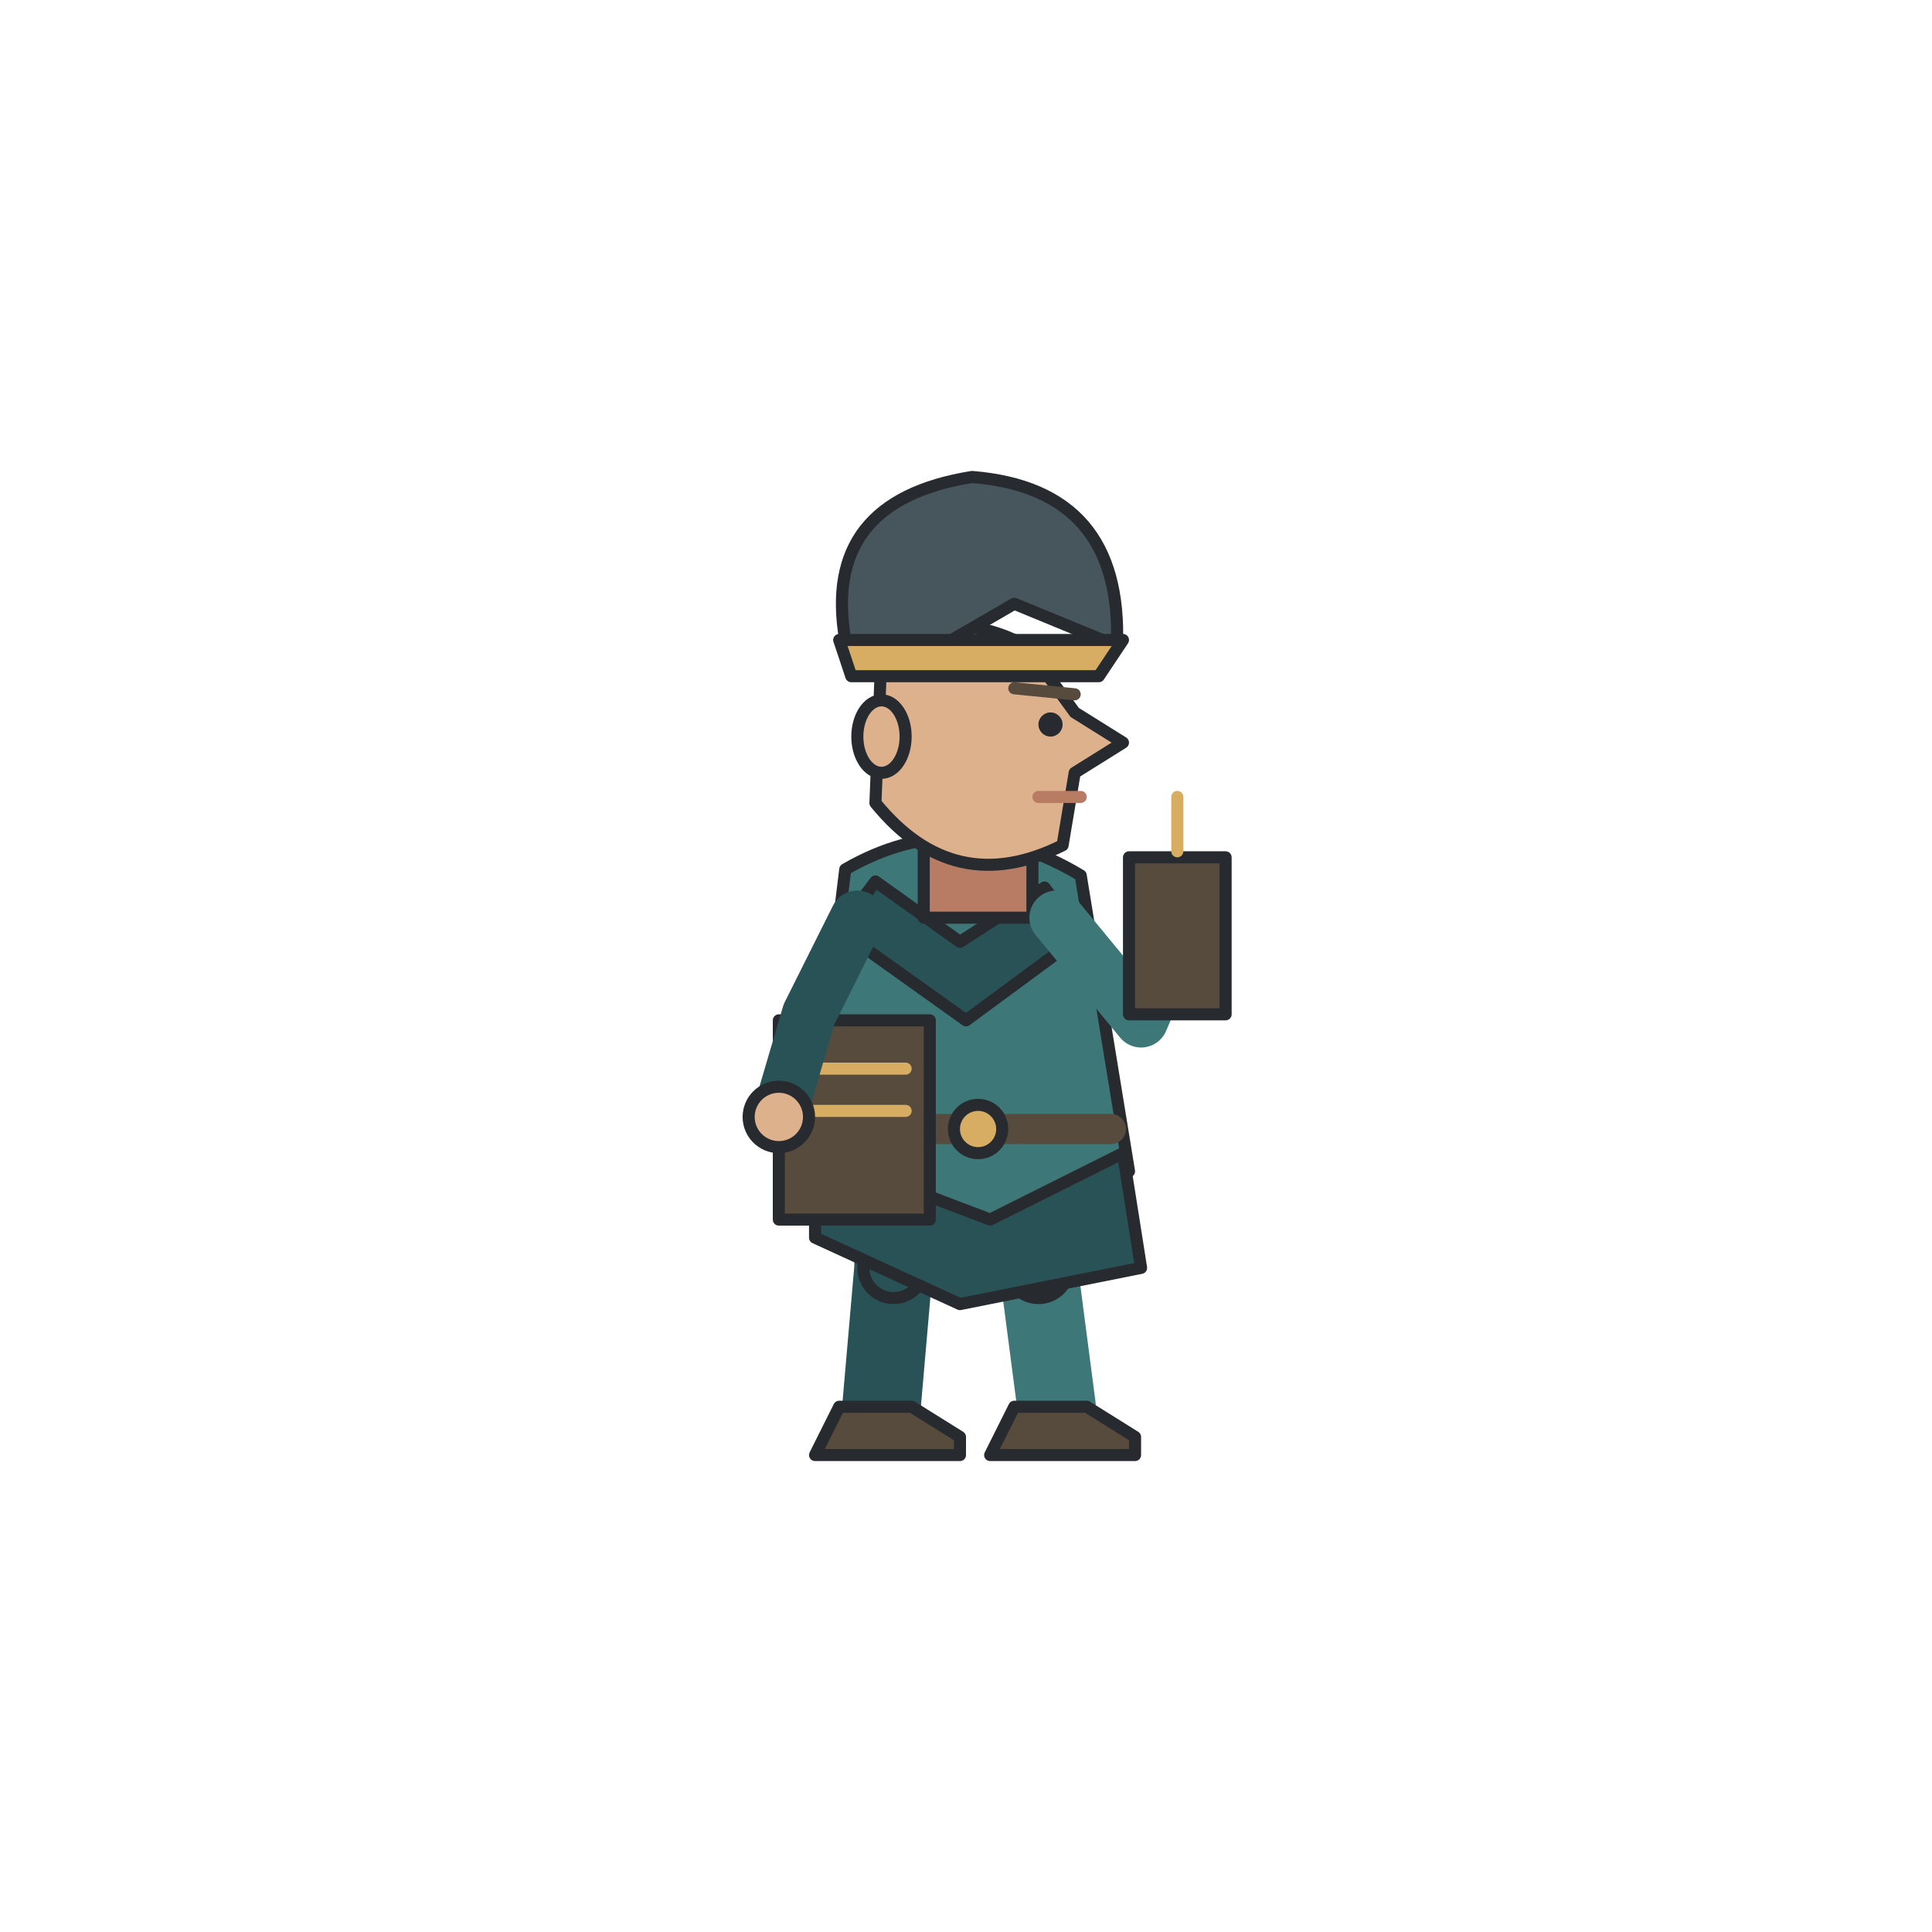
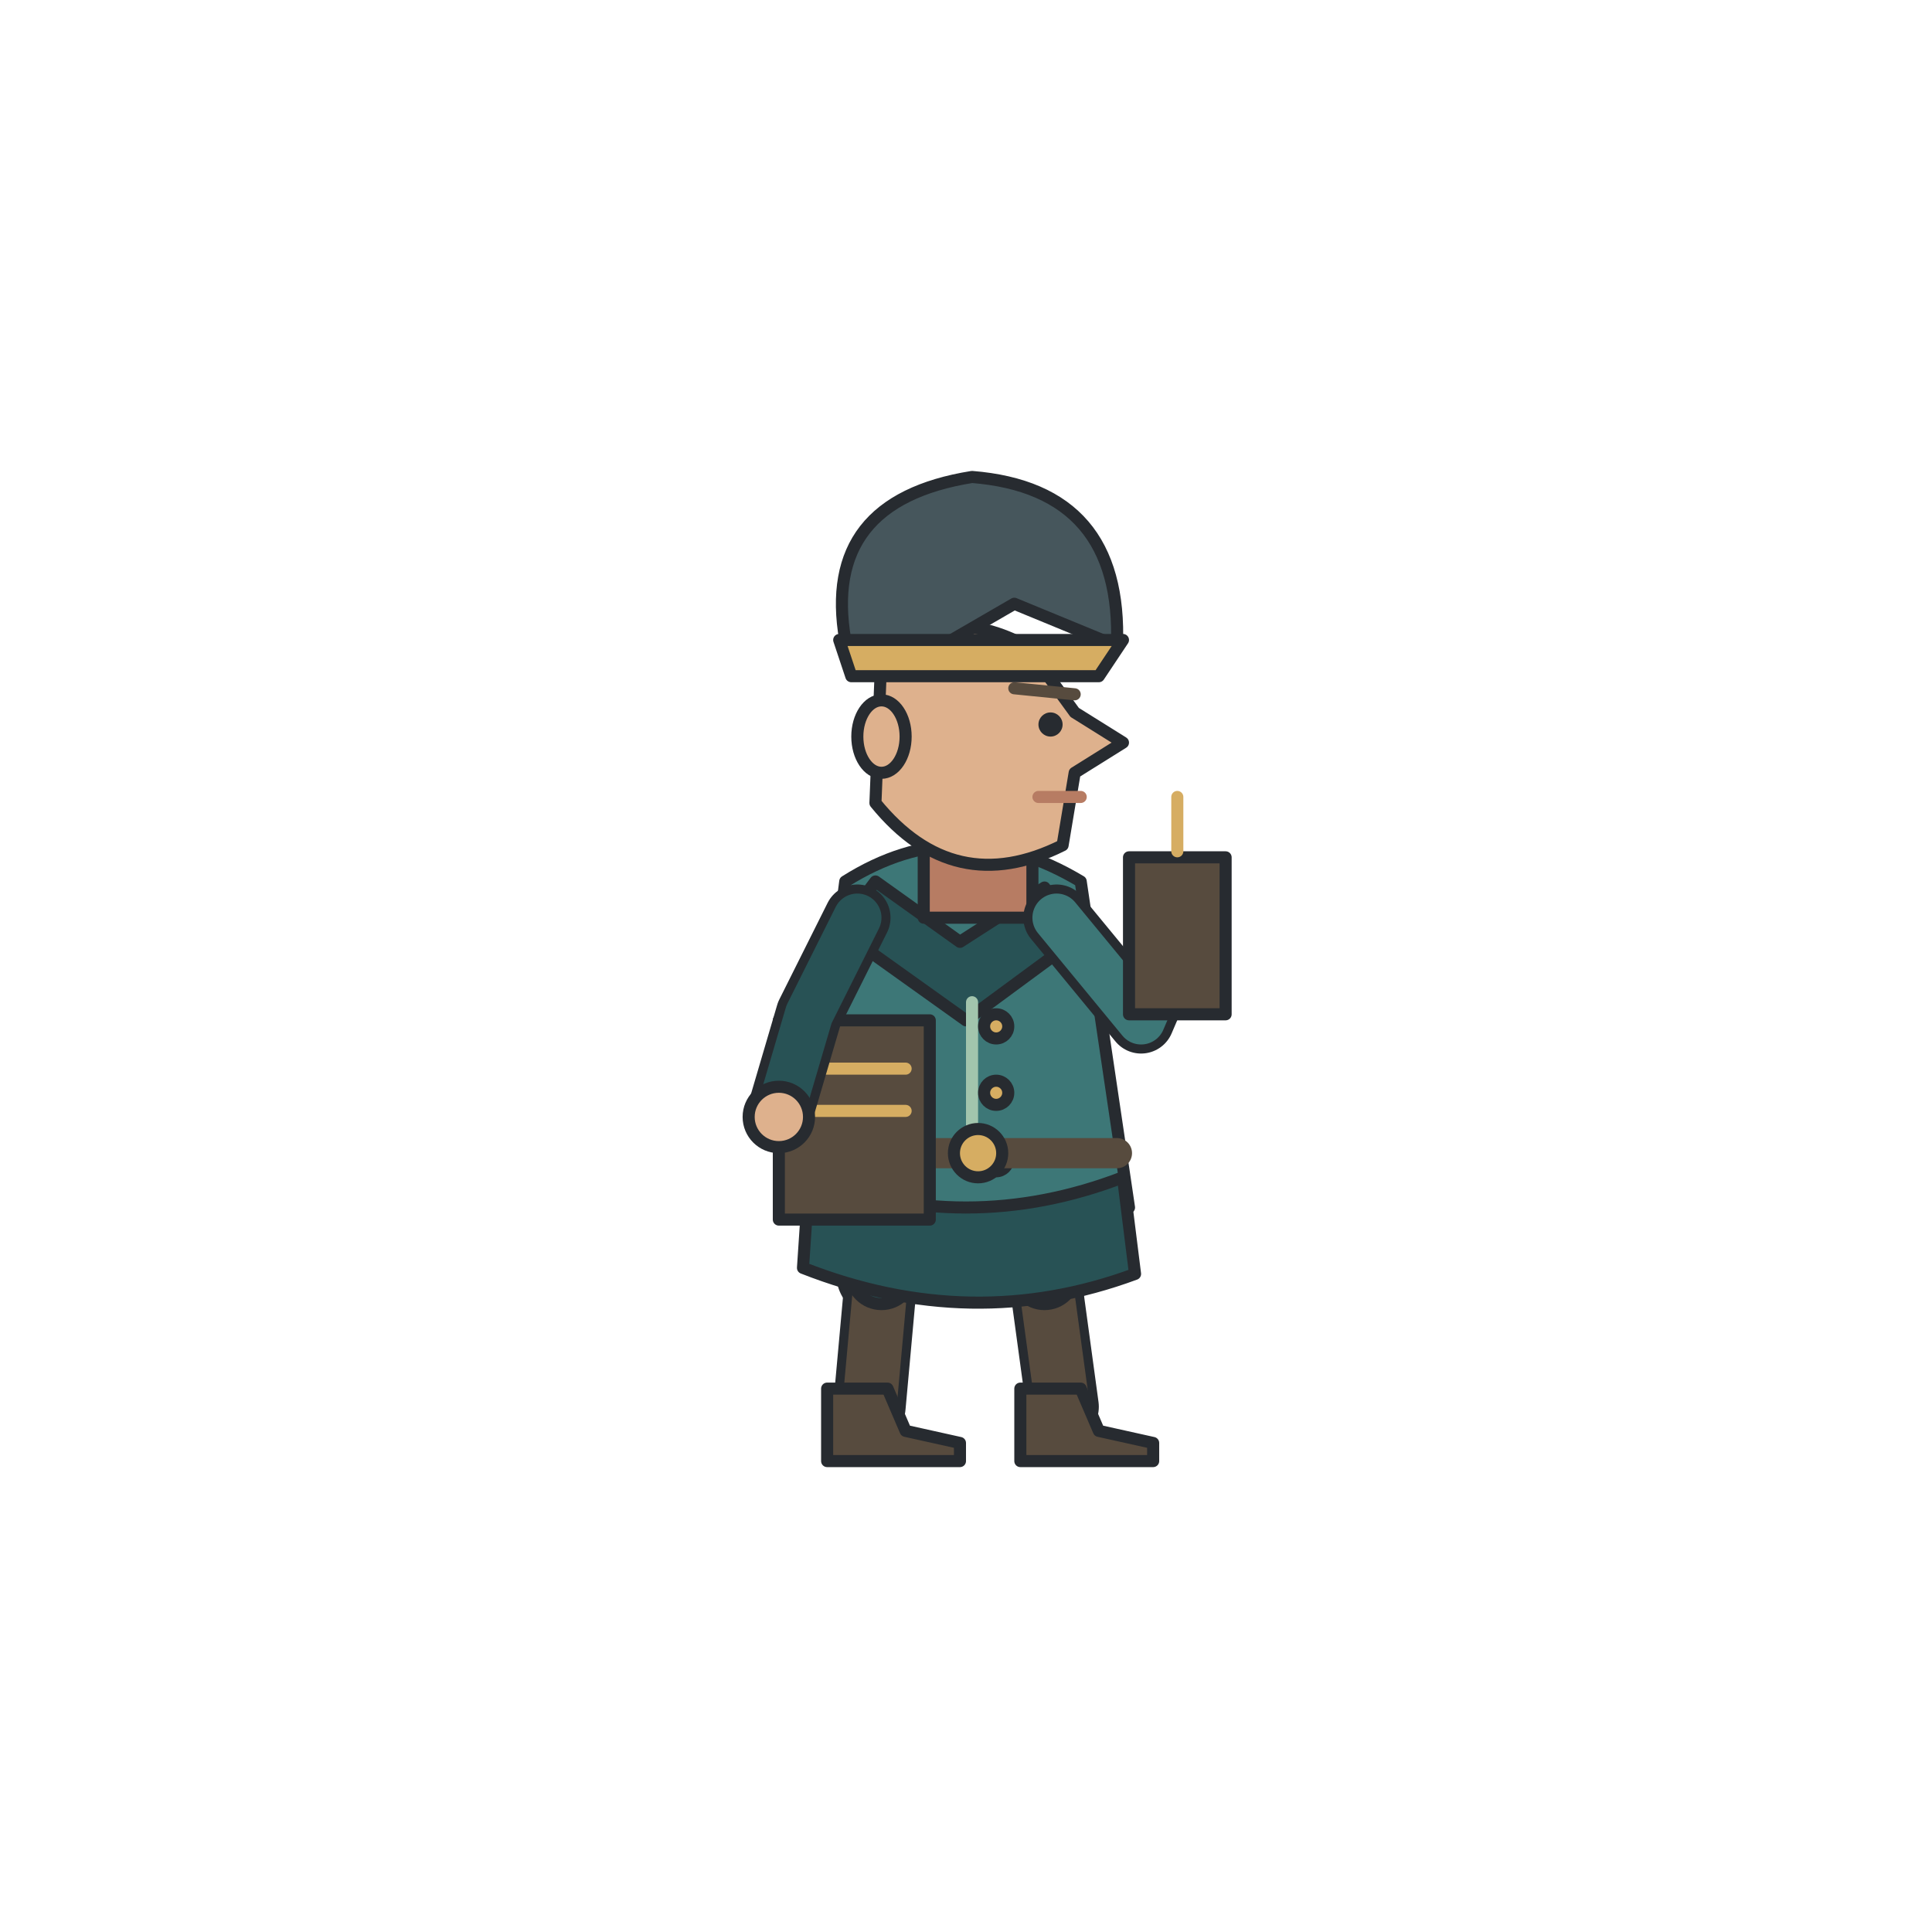
<svg xmlns="http://www.w3.org/2000/svg" width="192" height="192" viewBox="-64 0 320 192">
-   <g transform="scale(1)">
-     <path d="M84 123L84 146 82 169" fill="none" stroke="#285255" stroke-width="13" stroke-linejoin="round" stroke-linecap="round" />
-     <circle cx="84" cy="146" r="5" fill="#285255" stroke="#272b30" stroke-width="2" />
-     <path d="M75 169h12l8 5v3h-24z" fill="#574b3e" stroke="#272b30" stroke-width="2" stroke-linejoin="round" stroke-linecap="round" />
-     <path d="M108 123L108 146 111 169" fill="none" stroke="#3d7777" stroke-width="13" stroke-linejoin="round" stroke-linecap="round" />
-     <circle cx="108" cy="146" r="5" fill="#3d7777" stroke="#272b30" stroke-width="2" />
-     <path d="M104 169h12l8 5v3h-24z" fill="#574b3e" stroke="#272b30" stroke-width="2" stroke-linejoin="round" stroke-linecap="round" />
+   <path d="M87 124L82 147" fill="none" stroke="#272b30" stroke-width="15" stroke-linejoin="round" stroke-linecap="round" />
+   <path d="M87 124L82 147" fill="none" stroke="#285255" stroke-width="12" stroke-linejoin="round" stroke-linecap="round" />
+   <path d="M82 147L80 169" fill="none" stroke="#272b30" stroke-width="12" stroke-linejoin="round" stroke-linecap="round" />
+   <path d="M82 147L80 169" fill="none" stroke="#574b3e" stroke-width="9" stroke-linejoin="round" stroke-linecap="round" />
+   <circle cx="82" cy="147" r="5" fill="#285255" stroke="#272b30" stroke-width="2" />
+   <g transform="translate(80 176) rotate(0 0 0)">
+     <path d="M-7-10h10l3 7 9 2v3H-7z" fill="#574b3e" stroke="#272b30" stroke-width="2" stroke-linejoin="round" stroke-linecap="round" />
+   </g>
+   <path d="M104 124L109 147" fill="none" stroke="#272b30" stroke-width="15" stroke-linejoin="round" stroke-linecap="round" />
+   <path d="M104 124L109 147" fill="none" stroke="#3d7777" stroke-width="12" stroke-linejoin="round" stroke-linecap="round" />
+   <path d="M109 147L112 169" fill="none" stroke="#272b30" stroke-width="12" stroke-linejoin="round" stroke-linecap="round" />
+   <path d="M109 147L112 169" fill="none" stroke="#574b3e" stroke-width="9" stroke-linejoin="round" stroke-linecap="round" />
+   <circle cx="109" cy="147" r="5" fill="#3d7777" stroke="#272b30" stroke-width="2" />
+   <g transform="translate(112 176) rotate(0 0 0)">
+     <path d="M-7-10h10l3 7 9 2v3H-7z" fill="#574b3e" stroke="#272b30" stroke-width="2" stroke-linejoin="round" stroke-linecap="round" />
  </g>
  <g transform="translate(0 0)">
-     <path d="M76 80q19-11 39 1l8 49-23 15-30-16z" fill="#3d7777" stroke="#272b30" stroke-width="2" stroke-linejoin="round" stroke-linecap="round" />
-     <path d="M71 127l29 11 22-11 3 19-30 6-24-11z" fill="#285255" stroke="#272b30" stroke-width="2" stroke-linejoin="round" stroke-linecap="round" />
+     <path d="M76 82q19-12 39 0l8 54q-22 11-54 0z" fill="#3d7777" stroke="#272b30" stroke-width="2" stroke-linejoin="round" stroke-linecap="round" />
+     <path d="M70 131q26 10 52 0l2 16q-27 10-55-1z" fill="#285255" stroke="#272b30" stroke-width="2" stroke-linejoin="round" stroke-linecap="round" />
    <path d="M81 82l14 10 14-9 6 8-19 14-21-15z" fill="#285255" stroke="#272b30" stroke-width="2" stroke-linejoin="round" stroke-linecap="round" />
-     <path d="M77 123h43" fill="none" stroke="#574b3e" stroke-width="5" stroke-linejoin="round" stroke-linecap="round" />
-     <circle cx="98" cy="123" r="4" fill="#d6ad62" stroke="#272b30" stroke-width="2" />
+     <path d="M97 102v28" fill="none" stroke="#a2c5ad" stroke-width="2" stroke-linejoin="round" stroke-linecap="round" />
+     <circle cx="101" cy="106" r="2" fill="#d6ad62" stroke="#272b30" stroke-width="2" />
+     <circle cx="101" cy="117" r="2" fill="#d6ad62" stroke="#272b30" stroke-width="2" />
+     <circle cx="101" cy="128" r="2" fill="#d6ad62" stroke="#272b30" stroke-width="2" />
+     <path d="M73 127h48" fill="none" stroke="#574b3e" stroke-width="5" stroke-linejoin="round" stroke-linecap="round" />
+     <circle cx="98" cy="127" r="4" fill="#d6ad62" stroke="#272b30" stroke-width="2" />
    <path d="M65 105h25v33H65z" fill="#574b3e" stroke="#272b30" stroke-width="2" stroke-linejoin="round" stroke-linecap="round" />
    <path d="M68 113h18M68 120h18" fill="none" stroke="#d6ad62" stroke-width="2" stroke-linejoin="round" stroke-linecap="round" />
  </g>
  <g transform="translate(0 0)">
    <path d="M89 72h18v16H89z" fill="#b77c63" stroke="#272b30" stroke-width="2" stroke-linejoin="round" stroke-linecap="round" />
    <path d="M82 44q11-8 24-1l8 11 8 5-8 5-2 12q-18 9-31-7z" fill="#deb18d" stroke="#272b30" stroke-width="2" stroke-linejoin="round" stroke-linecap="round" />
    <ellipse cx="82" cy="58" rx="4" ry="6" fill="#deb18d" stroke="#272b30" stroke-width="2" />
    <path d="M104 50l10 1" fill="none" stroke="#574b3e" stroke-width="2" stroke-linejoin="round" stroke-linecap="round" />
    <ellipse cx="110" cy="56" rx="2" ry="2" fill="#272b30" stroke="none" stroke-width="2" />
    <path d="M108 68h7" fill="none" stroke="#b77c63" stroke-width="2" stroke-linejoin="round" stroke-linecap="round" />
    <path d="M76 42q-4-23 21-27 25 2 24 28l-17-7-19 11z" fill="#46565c" stroke="#272b30" stroke-width="2" stroke-linejoin="round" stroke-linecap="round" />
    <path d="M75 42h47l-4 6H77z" fill="#d6ad62" stroke="#272b30" stroke-width="2" stroke-linejoin="round" stroke-linecap="round" />
  </g>
-   <path d="M78 88L70 104 65 121" fill="none" stroke="#285255" stroke-width="9" stroke-linejoin="round" stroke-linecap="round" />
-   <path d="M111 88L125 105 131 91" fill="none" stroke="#3d7777" stroke-width="9" stroke-linejoin="round" stroke-linecap="round" />
+   <path d="M78 88L70 104 65 121" fill="none" stroke="#272b30" stroke-width="11" stroke-linejoin="round" stroke-linecap="round" />
+   <path d="M78 88L70 104 65 121" fill="none" stroke="#285255" stroke-width="8" stroke-linejoin="round" stroke-linecap="round" />
+   <path d="M111 88L125 105 131 91" fill="none" stroke="#272b30" stroke-width="11" stroke-linejoin="round" stroke-linecap="round" />
+   <path d="M111 88L125 105 131 91" fill="none" stroke="#3d7777" stroke-width="8" stroke-linejoin="round" stroke-linecap="round" />
  <circle cx="65" cy="121" r="5" fill="#deb18d" stroke="#272b30" stroke-width="2" />
  <circle cx="131" cy="91" r="5" fill="#deb18d" stroke="#272b30" stroke-width="2" />
  <path d="M123 78h16v26h-16z" fill="#574b3e" stroke="#272b30" stroke-width="2" stroke-linejoin="round" stroke-linecap="round" />
  <path d="M131 77v-9" fill="none" stroke="#d6ad62" stroke-width="2" stroke-linejoin="round" stroke-linecap="round" />
</svg>
